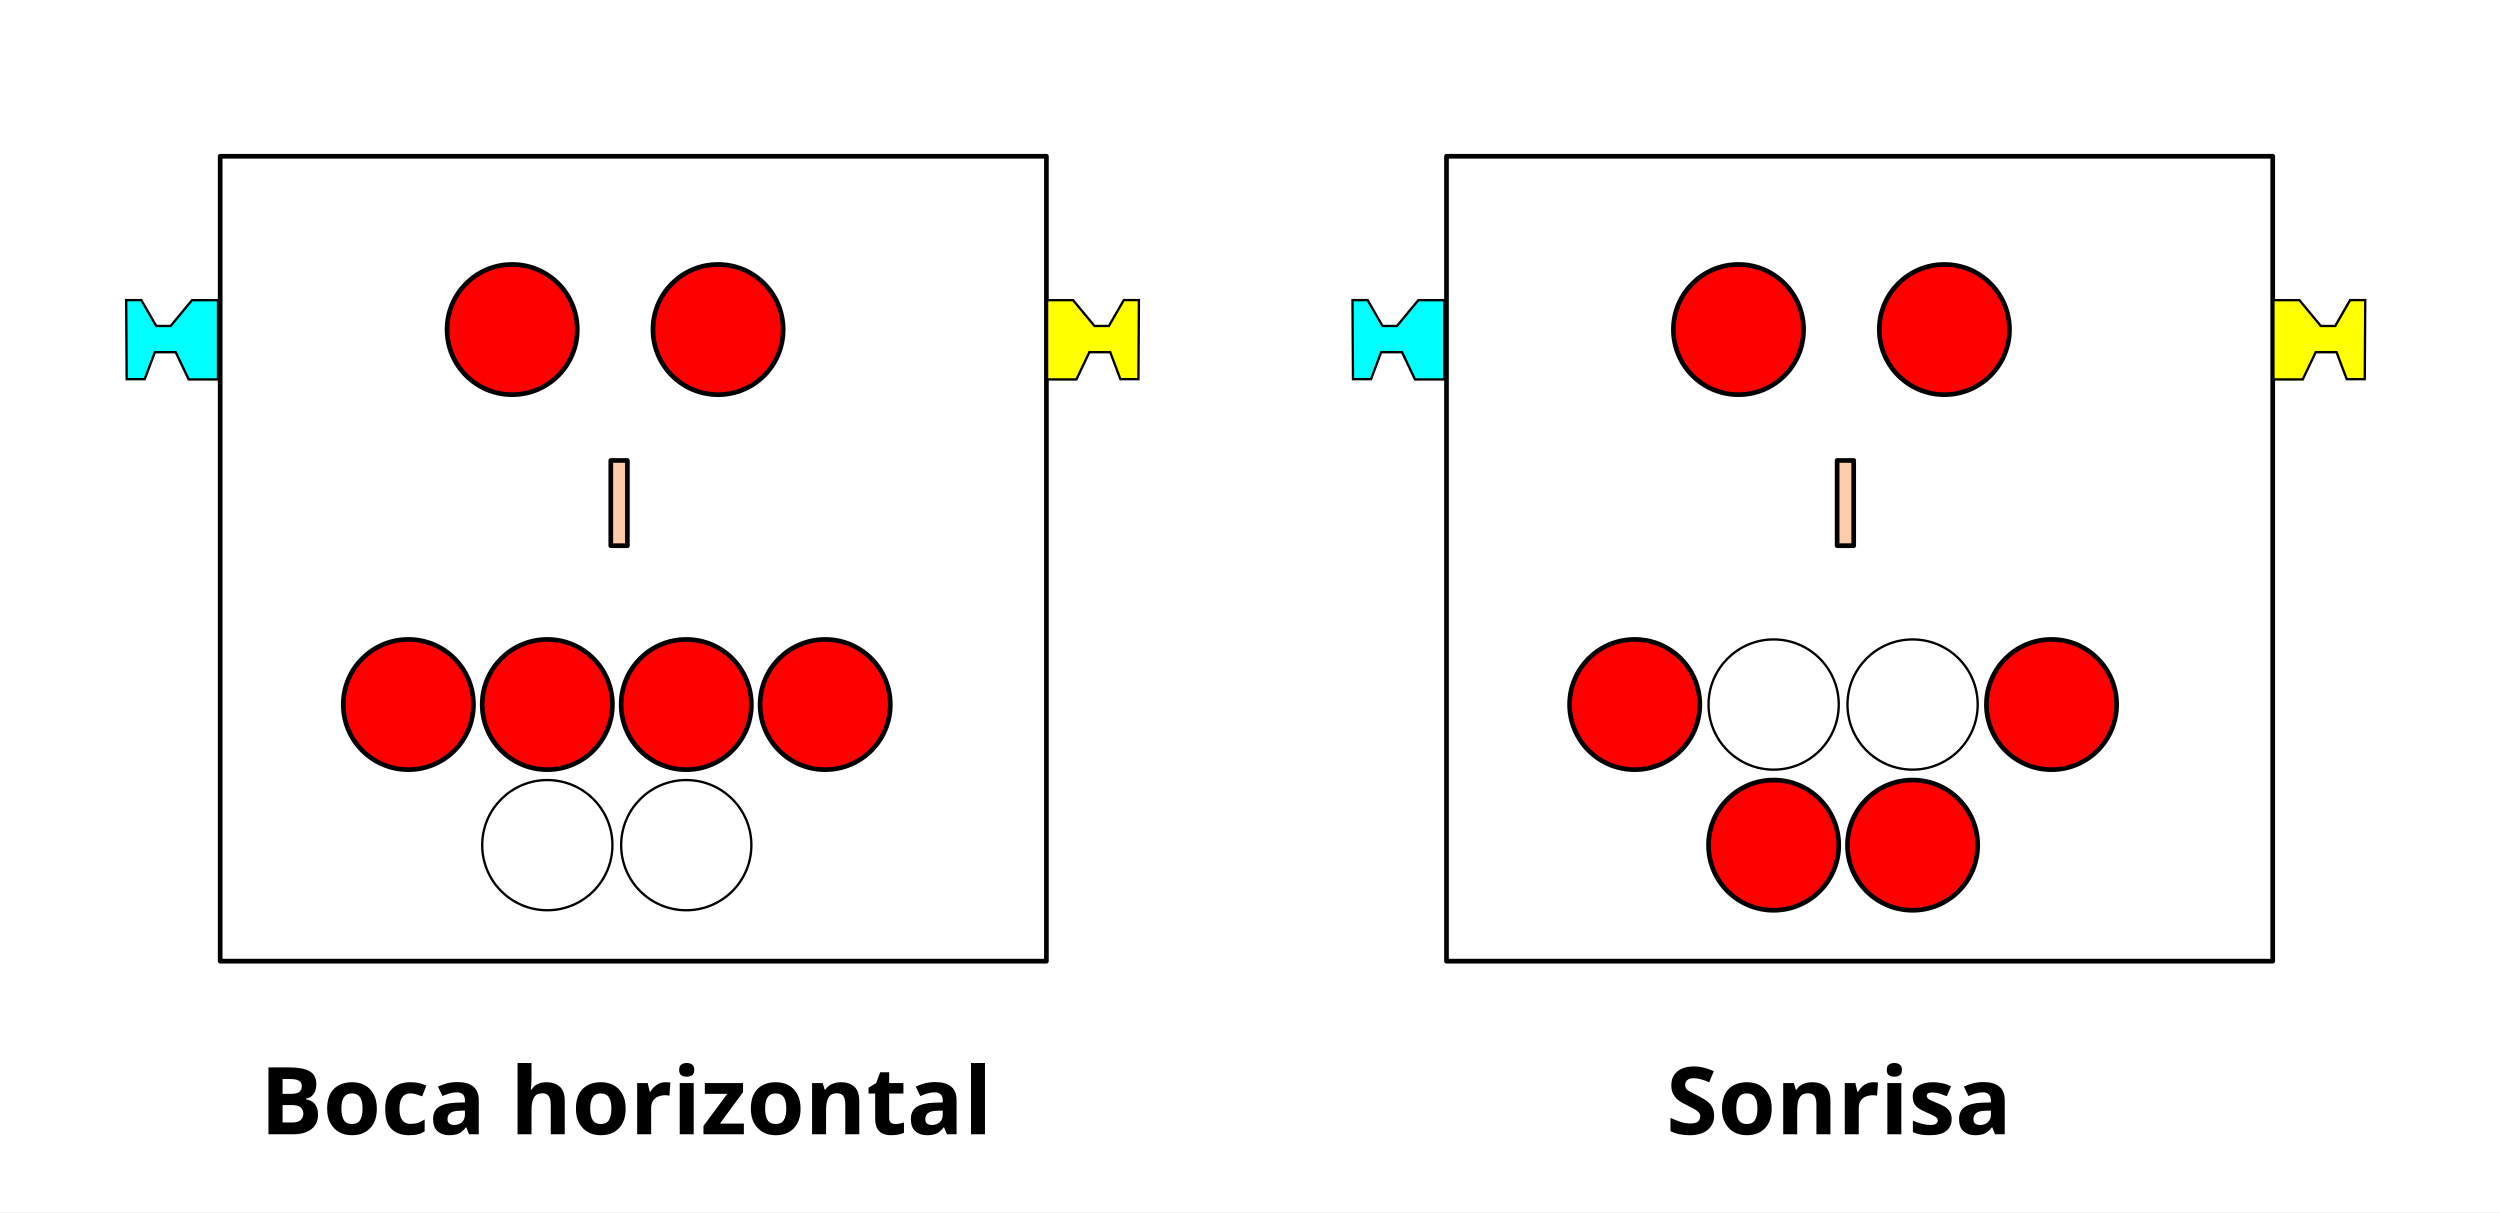
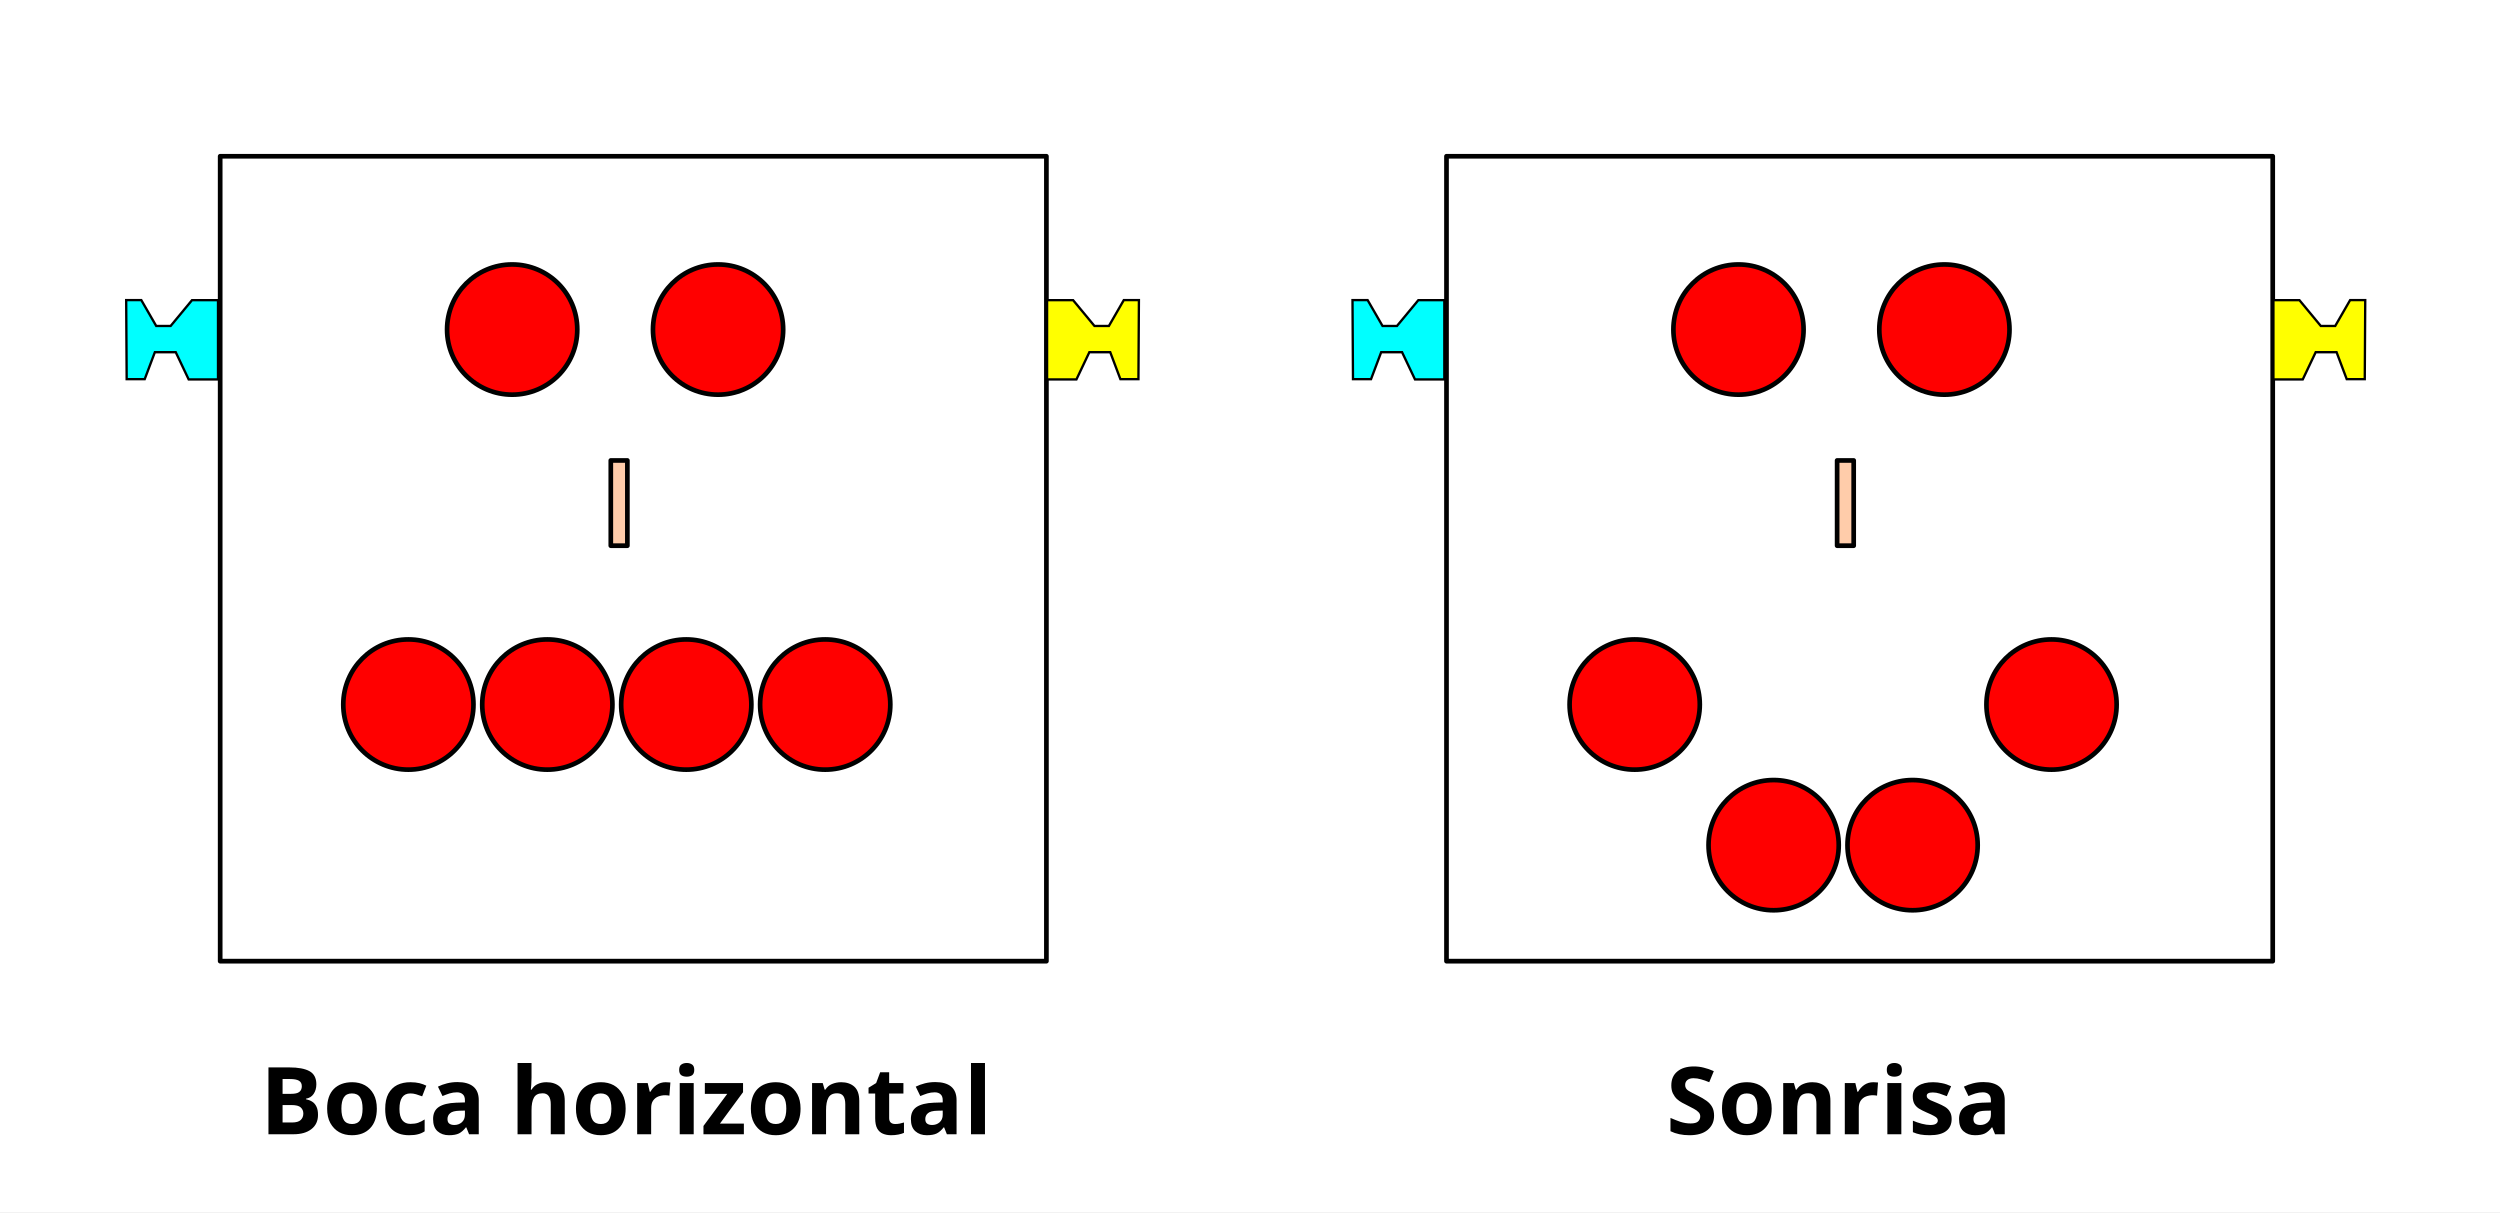
<svg xmlns="http://www.w3.org/2000/svg" width="282.237mm" height="136.842mm" viewBox="0 0 282.237 136.842" version="1.1" id="svg8">
  <defs id="defs2" />
  <g id="layer2" transform="translate(55.05752,3.410948)">
    <rect style="fill:#ffffff;fill-opacity:1;stroke:none;stroke-width:1;stroke-linejoin:round;stroke-miterlimit:4;stroke-dasharray:none;stroke-opacity:1" id="rect1009" width="282.237" height="136.842" x="-55.058" y="-3.411" />
  </g>
  <g id="layer1" transform="translate(55.05752,3.410948)">
    <circle style="fill:#ff0000;fill-opacity:1;stroke:#000000;stroke-width:0.529;stroke-linejoin:round;stroke-miterlimit:4;stroke-dasharray:none;stroke-opacity:1" id="path815" cx="-8.954" cy="76.128" r="7.35" />
    <circle style="fill:#ff0000;fill-opacity:1;stroke:#000000;stroke-width:0.529;stroke-linejoin:round;stroke-miterlimit:4;stroke-dasharray:none;stroke-opacity:1" id="path815-3" cx="6.732" cy="76.128" r="7.35" />
    <circle style="fill:#ff0000;fill-opacity:1;stroke:#000000;stroke-width:0.529;stroke-linejoin:round;stroke-miterlimit:4;stroke-dasharray:none;stroke-opacity:1" id="path815-6" cx="22.418" cy="76.128" r="7.35" />
    <circle style="fill:#ff0000;fill-opacity:1;stroke:#000000;stroke-width:0.529;stroke-linejoin:round;stroke-miterlimit:4;stroke-dasharray:none;stroke-opacity:1" id="path815-3-7" cx="38.104" cy="76.128" r="7.35" />
-     <circle style="fill:#ffffff;fill-opacity:1;stroke:#000000;stroke-width:0.265;stroke-linejoin:round;stroke-miterlimit:4;stroke-dasharray:none;stroke-opacity:1" id="path815-3-5" cx="6.732" cy="92.003" r="7.35" />
-     <circle style="fill:#ffffff;fill-opacity:1;stroke:#000000;stroke-width:0.265;stroke-linejoin:round;stroke-miterlimit:4;stroke-dasharray:none;stroke-opacity:1" id="path815-6-3" cx="22.418" cy="92.003" r="7.35" />
    <circle style="fill:#ff0000;fill-opacity:1;stroke:#000000;stroke-width:0.529;stroke-linejoin:round;stroke-miterlimit:4;stroke-dasharray:none;stroke-opacity:1" id="path815-5" cx="2.764" cy="33.795" r="7.35" />
    <circle style="fill:#ff0000;fill-opacity:1;stroke:#000000;stroke-width:0.529;stroke-linejoin:round;stroke-miterlimit:4;stroke-dasharray:none;stroke-opacity:1" id="path815-5-6" cx="26.009" cy="33.795" r="7.35" />
    <rect style="fill:none;fill-opacity:1;stroke:#000000;stroke-width:0.529;stroke-linejoin:round;stroke-miterlimit:4;stroke-dasharray:none;stroke-opacity:1" id="rect898" width="93.277" height="90.872" x="-30.201" y="14.229" />
    <path style="fill:#00ffff;stroke:#000000;stroke-width:0.265px;stroke-linecap:butt;stroke-linejoin:miter;stroke-opacity:1" d="m -40.812,30.471 h 1.708 l 1.682,2.917 h 1.629 l 2.411,-2.911 h 2.936 v 8.949 h -3.31 l -1.461,-3.075 h -2.358 l -1.146,3.044 h -2.037 z" id="path900" />
    <path style="fill:#ffff00;stroke:#000000;stroke-width:0.265px;stroke-linecap:butt;stroke-linejoin:miter;stroke-opacity:1" d="m 73.52,30.471 h -1.708 l -1.682,2.917 h -1.629 l -2.411,-2.911 h -2.936 v 8.949 h 3.31 l 1.461,-3.075 h 2.358 l 1.146,3.044 h 2.037 z" id="path900-2" />
    <rect style="fill:#ffccaa;fill-opacity:1;stroke:#000000;stroke-width:0.529;stroke-linejoin:round;stroke-miterlimit:4;stroke-dasharray:none;stroke-opacity:1" id="rect917" width="1.871" height="9.622" x="13.898" y="48.573" />
    <circle style="fill:#ff0000;fill-opacity:1;stroke:#000000;stroke-width:0.529;stroke-linejoin:round;stroke-miterlimit:4;stroke-dasharray:none;stroke-opacity:1" id="path815-9" cx="129.492" cy="76.128" r="7.35" />
-     <circle style="fill:#ffffff;fill-opacity:1;stroke:#000000;stroke-width:0.265;stroke-linejoin:round;stroke-miterlimit:4;stroke-dasharray:none;stroke-opacity:1" id="path815-3-1" cx="145.178" cy="76.128" r="7.35" />
-     <circle style="fill:#ffffff;fill-opacity:1;stroke:#000000;stroke-width:0.265;stroke-linejoin:round;stroke-miterlimit:4;stroke-dasharray:none;stroke-opacity:1" id="path815-6-2" cx="160.864" cy="76.128" r="7.35" />
    <circle style="fill:#ff0000;fill-opacity:1;stroke:#000000;stroke-width:0.529;stroke-linejoin:round;stroke-miterlimit:4;stroke-dasharray:none;stroke-opacity:1" id="path815-3-7-7" cx="176.55" cy="76.128" r="7.35" />
    <circle style="fill:#ff0000;fill-opacity:1;stroke:#000000;stroke-width:0.529;stroke-linejoin:round;stroke-miterlimit:4;stroke-dasharray:none;stroke-opacity:1" id="path815-3-5-0" cx="145.178" cy="92.003" r="7.35" />
    <circle style="fill:#ff0000;fill-opacity:1;stroke:#000000;stroke-width:0.529;stroke-linejoin:round;stroke-miterlimit:4;stroke-dasharray:none;stroke-opacity:1" id="path815-6-3-9" cx="160.864" cy="92.003" r="7.35" />
    <circle style="fill:#ff0000;fill-opacity:1;stroke:#000000;stroke-width:0.529;stroke-linejoin:round;stroke-miterlimit:4;stroke-dasharray:none;stroke-opacity:1" id="path815-5-3" cx="141.209" cy="33.795" r="7.35" />
    <circle style="fill:#ff0000;fill-opacity:1;stroke:#000000;stroke-width:0.529;stroke-linejoin:round;stroke-miterlimit:4;stroke-dasharray:none;stroke-opacity:1" id="path815-5-6-6" cx="164.455" cy="33.795" r="7.35" />
    <rect style="fill:none;fill-opacity:1;stroke:#000000;stroke-width:0.529;stroke-linejoin:round;stroke-miterlimit:4;stroke-dasharray:none;stroke-opacity:1" id="rect898-0" width="93.277" height="90.872" x="108.244" y="14.229" />
    <path style="fill:#00ffff;stroke:#000000;stroke-width:0.265px;stroke-linecap:butt;stroke-linejoin:miter;stroke-opacity:1" d="m 97.633,30.471 h 1.708 l 1.682,2.917 h 1.629 l 2.411,-2.911 h 2.936 v 8.949 h -3.31 l -1.461,-3.075 h -2.358 l -1.146,3.044 h -2.037 z" id="path900-6" />
    <path style="fill:#ffff00;stroke:#000000;stroke-width:0.265px;stroke-linecap:butt;stroke-linejoin:miter;stroke-opacity:1" d="m 211.966,30.471 h -1.708 l -1.682,2.917 h -1.629 l -2.411,-2.911 h -2.936 v 8.949 h 3.31 l 1.461,-3.075 h 2.358 l 1.146,3.044 h 2.037 z" id="path900-2-2" />
    <rect style="fill:#ffccaa;fill-opacity:1;stroke:#000000;stroke-width:0.529;stroke-linejoin:round;stroke-miterlimit:4;stroke-dasharray:none;stroke-opacity:1" id="rect917-6" width="1.871" height="9.622" x="152.344" y="48.573" />
    <text xml:space="preserve" style="font-style:normal;font-weight:normal;font-size:10.583px;line-height:1.25;font-family:sans-serif;letter-spacing:0px;word-spacing:0px;fill:#000000;fill-opacity:1;stroke:none;stroke-width:0.265" x="-25.702" y="124.643" id="text988">
      <tspan id="tspan986" x="-25.702" y="124.643" style="font-style:normal;font-variant:normal;font-weight:bold;font-stretch:normal;font-family:sans-serif;-inkscape-font-specification:'sans-serif Bold';stroke-width:0.265">Boca horizontal</tspan>
    </text>
    <text xml:space="preserve" style="font-style:normal;font-weight:normal;font-size:10.583px;line-height:1.25;font-family:sans-serif;letter-spacing:0px;word-spacing:0px;fill:#000000;fill-opacity:1;stroke:none;stroke-width:0.265" x="133.048" y="124.643" id="text988-1">
      <tspan id="tspan986-8" x="133.048" y="124.643" style="font-style:normal;font-variant:normal;font-weight:bold;font-stretch:normal;font-family:sans-serif;-inkscape-font-specification:'sans-serif Bold';stroke-width:0.265">Sonrisa</tspan>
    </text>
  </g>
</svg>
